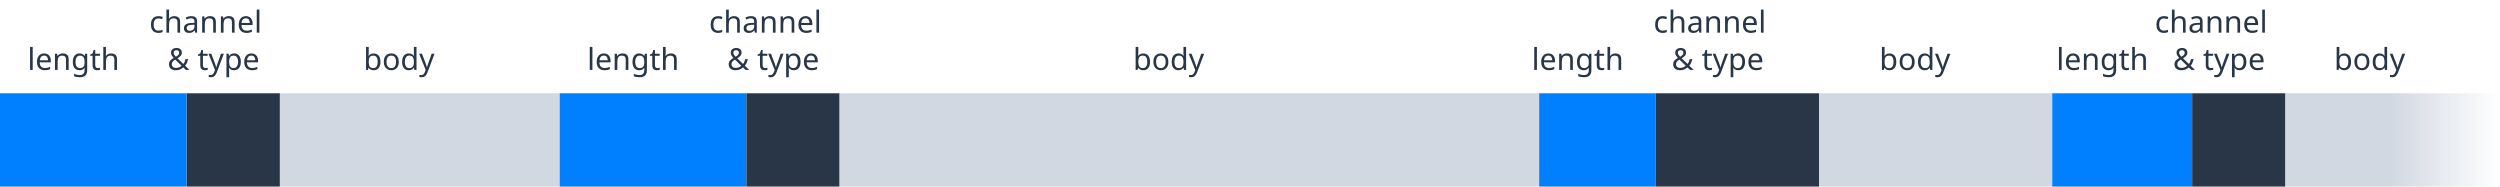
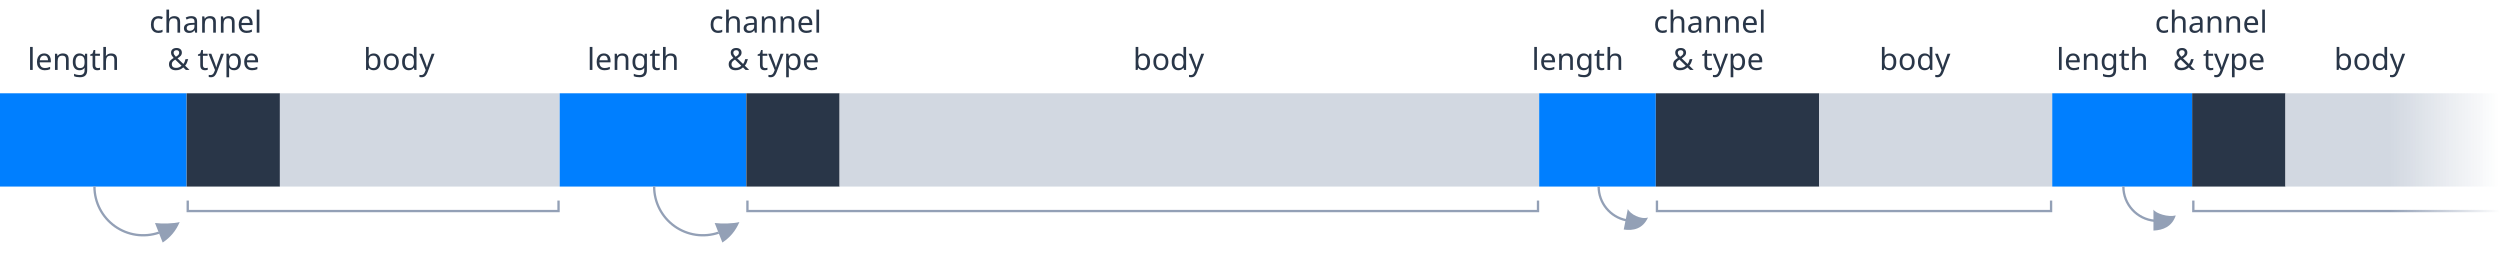
- <svg xmlns="http://www.w3.org/2000/svg" xmlns:xlink="http://www.w3.org/1999/xlink" width="1072" height="80" viewBox="0 0 1072 80" version="1.1" id="svg6" style="enable-background:new">
+ <svg xmlns="http://www.w3.org/2000/svg" xmlns:xlink="http://www.w3.org/1999/xlink" width="1072" height="110" viewBox="0 0 1072 110" version="1.1" id="svg6" style="enable-background:new">
  <defs id="defs2">
+     <linearGradient id="linearGradient7350">
+       <stop style="stop-color:#93a0b6;stop-opacity:1;" offset="0" id="stop7346" />
+       <stop style="stop-color:#93a0b6;stop-opacity:0;" offset="1" id="stop7348" />
+     </linearGradient>
    <linearGradient id="linearGradient20654">
      <stop style="stop-color:#d2d8e1;stop-opacity:1;" offset="0" id="stop20650" />
      <stop style="stop-color:#d2d8e1;stop-opacity:0;" offset="1" id="stop20652" />
    </linearGradient>
-     <linearGradient id="linearGradient8254">
-       <stop style="stop-color:#c4cbd8;stop-opacity:1;" offset="0" id="stop8250" />
-       <stop style="stop-color:#c4cbd8;stop-opacity:0;" offset="1" id="stop8252" />
-     </linearGradient>
-     <linearGradient id="linearGradient8244">
-       <stop style="stop-color:#ffffff;stop-opacity:1;" offset="0" id="stop8240" />
-       <stop style="stop-color:#ffffff;stop-opacity:0;" offset="1" id="stop8242" />
-     </linearGradient>
-     <marker orient="auto" refY="0" refX="0" id="TriangleOutL" style="overflow:visible">
-       <path id="path4036" d="m 5.77,0 -8.65,5 v -10 z" style="fill:#93a0b6;fill-opacity:1;fill-rule:evenodd;stroke:#93a0b6;stroke-width:1pt;stroke-opacity:1" transform="scale(0.8)" />
-     </marker>
-     <marker orient="auto" refY="0" refX="0" id="TriangleOutM" style="overflow:visible">
-       <path id="path4039" d="m 5.77,0 -8.65,5 v -10 z" style="fill:#93a0b6;fill-opacity:1;fill-rule:evenodd;stroke:#93a0b6;stroke-width:1pt;stroke-opacity:1" transform="scale(0.4)" />
-     </marker>
-     <linearGradient xlink:href="#linearGradient8244" id="linearGradient8246" x1="445" y1="-1460" x2="370" y2="-1460" gradientUnits="userSpaceOnUse" gradientTransform="matrix(0.5,0,0,0.8666667,182.5,-193)" />
-     <linearGradient xlink:href="#linearGradient8254" id="linearGradient8256" x1="365" y1="-1460" x2="380" y2="-1460" gradientUnits="userSpaceOnUse" />
-     <linearGradient xlink:href="#linearGradient20654" id="linearGradient20656" x1="1025" y1="-20" x2="1072" y2="-20" gradientUnits="userSpaceOnUse" gradientTransform="matrix(1,0,0,1.025641,0,501.0256)" />
+     <linearGradient xlink:href="#linearGradient20654" id="linearGradient20656" x1="1025" y1="-20" x2="1072" y2="-20" gradientUnits="userSpaceOnUse" gradientTransform="matrix(1,0,0,1.025641,0,471.0256)" />
+     <linearGradient xlink:href="#linearGradient7350" id="linearGradient7352" x1="1025" y1="388.5" x2="1072" y2="388.5" gradientUnits="userSpaceOnUse" gradientTransform="translate(0,90)" />
  </defs>
-   <g id="layer1" transform="translate(0,-420)" style="display:inline">
-     <text xml:space="preserve" style="color:#000000;font-style:normal;font-variant:normal;font-weight:normal;font-stretch:normal;font-size:9px;line-height:1;font-family:'Source Sans Pro';-inkscape-font-specification:'Source Sans Pro';text-indent:0;text-align:center;text-decoration:none;text-decoration-line:none;letter-spacing:0px;word-spacing:0px;text-transform:none;writing-mode:lr-tb;direction:ltr;baseline-shift:baseline;text-anchor:middle;display:inline;overflow:visible;visibility:visible;fill:#000000;fill-opacity:1;fill-rule:nonzero;stroke:none;stroke-width:1px;stroke-linecap:butt;stroke-linejoin:miter;stroke-opacity:1;marker:none;enable-background:accumulate" x="140" y="1511" id="text907">
-       <tspan id="tspan905" x="140" y="1517.75" />
+   <g id="layer1" transform="translate(0,-390)" style="display:inline">
+     <text xml:space="preserve" style="color:#000000;font-style:normal;font-variant:normal;font-weight:normal;font-stretch:normal;font-size:9px;line-height:1;font-family:'Source Sans Pro';-inkscape-font-specification:'Source Sans Pro';text-indent:0;text-align:center;text-decoration:none;text-decoration-line:none;letter-spacing:0px;word-spacing:0px;text-transform:none;writing-mode:lr-tb;direction:ltr;baseline-shift:baseline;text-anchor:middle;display:inline;overflow:visible;visibility:visible;fill:#000000;fill-opacity:1;fill-rule:nonzero;stroke:none;stroke-width:1px;stroke-linecap:butt;stroke-linejoin:miter;stroke-opacity:1;marker:none;enable-background:accumulate" x="140" y="1471" id="text907">
+       <tspan id="tspan905" x="140" y="1477.75" />
    </text>
-     <text xml:space="preserve" style="color:#000000;font-style:normal;font-variant:normal;font-weight:normal;font-stretch:normal;font-size:9px;line-height:1;font-family:'Source Sans Pro';-inkscape-font-specification:'Source Sans Pro';text-indent:0;text-align:center;text-decoration:none;text-decoration-line:none;letter-spacing:0px;word-spacing:0px;text-transform:none;writing-mode:lr-tb;direction:ltr;baseline-shift:baseline;text-anchor:middle;display:inline;overflow:visible;visibility:visible;fill:#000000;fill-opacity:1;fill-rule:nonzero;stroke:none;stroke-width:1px;stroke-linecap:butt;stroke-linejoin:miter;stroke-opacity:1;marker:none;enable-background:accumulate" x="280.475" y="542.637" id="text2284">
-       <tspan id="tspan2282" x="280.475" y="549.387" />
+     <text xml:space="preserve" style="color:#000000;font-style:normal;font-variant:normal;font-weight:normal;font-stretch:normal;font-size:9px;line-height:1;font-family:'Source Sans Pro';-inkscape-font-specification:'Source Sans Pro';text-indent:0;text-align:center;text-decoration:none;text-decoration-line:none;letter-spacing:0px;word-spacing:0px;text-transform:none;writing-mode:lr-tb;direction:ltr;baseline-shift:baseline;text-anchor:middle;display:inline;overflow:visible;visibility:visible;fill:#000000;fill-opacity:1;fill-rule:nonzero;stroke:none;stroke-width:1px;stroke-linecap:butt;stroke-linejoin:miter;stroke-opacity:1;marker:none;enable-background:accumulate" x="280.475" y="502.637" id="text2284">
+       <tspan id="tspan2282" x="280.475" y="509.387" />
    </text>
-     <text xml:space="preserve" style="color:#000000;font-style:normal;font-variant:normal;font-weight:normal;font-stretch:normal;font-size:9px;line-height:1;font-family:'Source Sans Pro';-inkscape-font-specification:'Source Sans Pro';text-indent:0;text-align:center;text-decoration:none;text-decoration-line:none;letter-spacing:0px;word-spacing:0px;text-transform:none;writing-mode:lr-tb;direction:ltr;baseline-shift:baseline;text-anchor:middle;display:inline;overflow:visible;visibility:visible;fill:#000000;fill-opacity:1;fill-rule:nonzero;stroke:none;stroke-width:1px;stroke-linecap:butt;stroke-linejoin:miter;stroke-opacity:1;marker:none;enable-background:accumulate" x="500" y="2261" id="text3035">
-       <tspan id="tspan3033" x="500" y="2267.75" />
+     <text xml:space="preserve" style="color:#000000;font-style:normal;font-variant:normal;font-weight:normal;font-stretch:normal;font-size:9px;line-height:1;font-family:'Source Sans Pro';-inkscape-font-specification:'Source Sans Pro';text-indent:0;text-align:center;text-decoration:none;text-decoration-line:none;letter-spacing:0px;word-spacing:0px;text-transform:none;writing-mode:lr-tb;direction:ltr;baseline-shift:baseline;text-anchor:middle;display:inline;overflow:visible;visibility:visible;fill:#000000;fill-opacity:1;fill-rule:nonzero;stroke:none;stroke-width:1px;stroke-linecap:butt;stroke-linejoin:miter;stroke-opacity:1;marker:none;enable-background:accumulate" x="500" y="2221" id="text3035">
+       <tspan id="tspan3033" x="500" y="2227.75" />
    </text>
-     <text xml:space="preserve" style="color:#000000;font-style:normal;font-variant:normal;font-weight:normal;font-stretch:normal;font-size:9px;line-height:1;font-family:'Source Sans Pro';-inkscape-font-specification:'Source Sans Pro';text-indent:0;text-align:center;text-decoration:none;text-decoration-line:none;letter-spacing:0px;word-spacing:0px;text-transform:none;writing-mode:lr-tb;direction:ltr;baseline-shift:baseline;text-anchor:middle;display:inline;overflow:visible;visibility:visible;fill:#000000;fill-opacity:1;fill-rule:nonzero;stroke:none;stroke-width:1px;stroke-linecap:butt;stroke-linejoin:miter;stroke-opacity:1;marker:none;enable-background:accumulate" x="220" y="1431" id="text4349">
-       <tspan id="tspan4347" x="220" y="1437.75" />
+     <text xml:space="preserve" style="color:#000000;font-style:normal;font-variant:normal;font-weight:normal;font-stretch:normal;font-size:9px;line-height:1;font-family:'Source Sans Pro';-inkscape-font-specification:'Source Sans Pro';text-indent:0;text-align:center;text-decoration:none;text-decoration-line:none;letter-spacing:0px;word-spacing:0px;text-transform:none;writing-mode:lr-tb;direction:ltr;baseline-shift:baseline;text-anchor:middle;display:inline;overflow:visible;visibility:visible;fill:#000000;fill-opacity:1;fill-rule:nonzero;stroke:none;stroke-width:1px;stroke-linecap:butt;stroke-linejoin:miter;stroke-opacity:1;marker:none;enable-background:accumulate" x="220" y="1391" id="text4349">
+       <tspan id="tspan4347" x="220" y="1397.75" />
    </text>
-     <text xml:space="preserve" style="color:#000000;font-style:normal;font-variant:normal;font-weight:normal;font-stretch:normal;font-size:9px;line-height:1;font-family:'Source Sans Pro';-inkscape-font-specification:'Source Sans Pro';text-indent:0;text-align:center;text-decoration:none;text-decoration-line:none;letter-spacing:0px;word-spacing:0px;text-transform:none;writing-mode:lr-tb;direction:ltr;baseline-shift:baseline;text-anchor:middle;display:inline;overflow:visible;visibility:visible;fill:#000000;fill-opacity:1;fill-rule:nonzero;stroke:none;stroke-width:1px;stroke-linecap:butt;stroke-linejoin:miter;stroke-opacity:1;marker:none;enable-background:accumulate" x="340" y="521" id="text5553">
-       <tspan id="tspan5551" x="340" y="527.75" />
+     <text xml:space="preserve" style="color:#000000;font-style:normal;font-variant:normal;font-weight:normal;font-stretch:normal;font-size:9px;line-height:1;font-family:'Source Sans Pro';-inkscape-font-specification:'Source Sans Pro';text-indent:0;text-align:center;text-decoration:none;text-decoration-line:none;letter-spacing:0px;word-spacing:0px;text-transform:none;writing-mode:lr-tb;direction:ltr;baseline-shift:baseline;text-anchor:middle;display:inline;overflow:visible;visibility:visible;fill:#000000;fill-opacity:1;fill-rule:nonzero;stroke:none;stroke-width:1px;stroke-linecap:butt;stroke-linejoin:miter;stroke-opacity:1;marker:none;enable-background:accumulate" x="340" y="481" id="text5553">
+       <tspan id="tspan5551" x="340" y="487.75" />
    </text>
-     <rect style="color:#000000;display:inline;overflow:visible;opacity:1;vector-effect:none;fill:#2aca4b;fill-opacity:1;stroke:none;stroke-width:1;stroke-linecap:butt;stroke-linejoin:miter;stroke-miterlimit:4;stroke-dasharray:none;stroke-dashoffset:0;stroke-opacity:1;marker:none;marker-start:none;marker-mid:none;marker-end:none;paint-order:fill markers stroke" id="rect31" width="40" height="40" x="0" y="360" />
-     <rect y="360" x="50" height="40" width="40" id="rect67" style="color:#000000;display:inline;overflow:visible;opacity:1;vector-effect:none;fill:#007fff;fill-opacity:1;stroke:none;stroke-width:1;stroke-linecap:butt;stroke-linejoin:miter;stroke-miterlimit:4;stroke-dasharray:none;stroke-dashoffset:0;stroke-opacity:1;marker:none;marker-start:none;marker-mid:none;marker-end:none;paint-order:fill markers stroke" />
-     <rect style="color:#000000;display:inline;overflow:visible;opacity:1;vector-effect:none;fill:#293648;fill-opacity:1;stroke:none;stroke-width:1;stroke-linecap:butt;stroke-linejoin:miter;stroke-miterlimit:4;stroke-dasharray:none;stroke-dashoffset:0;stroke-opacity:1;marker:none;marker-start:none;marker-mid:none;marker-end:none;paint-order:fill markers stroke" id="rect877" width="40" height="40" x="100" y="360" />
-     <rect y="360" x="150" height="40" width="40" id="rect879" style="color:#000000;display:inline;overflow:visible;opacity:1;vector-effect:none;fill:#eeeeee;fill-opacity:1;stroke:none;stroke-width:1;stroke-linecap:butt;stroke-linejoin:miter;stroke-miterlimit:4;stroke-dasharray:none;stroke-dashoffset:0;stroke-opacity:1;marker:none;marker-start:none;marker-mid:none;marker-end:none;paint-order:fill markers stroke" />
-     <rect style="color:#000000;display:inline;overflow:visible;opacity:1;vector-effect:none;fill:#93a0b6;fill-opacity:1;stroke:none;stroke-width:1;stroke-linecap:butt;stroke-linejoin:miter;stroke-miterlimit:4;stroke-dasharray:none;stroke-dashoffset:0;stroke-opacity:1;marker:none;marker-start:none;marker-mid:none;marker-end:none;paint-order:fill markers stroke" id="rect881" width="40" height="40" x="250" y="360" />
-     <rect style="color:#000000;display:inline;overflow:visible;opacity:1;vector-effect:none;fill:#d2d8e1;fill-opacity:1;stroke:none;stroke-width:1;stroke-linecap:butt;stroke-linejoin:miter;stroke-miterlimit:4;stroke-dasharray:none;stroke-dashoffset:0;stroke-opacity:1;marker:none;marker-start:none;marker-mid:none;marker-end:none;paint-order:fill markers stroke" id="rect1986" width="40" height="40" x="200" y="360" />
-     <rect style="color:#000000;display:inline;overflow:visible;opacity:1;vector-effect:none;fill:#007fff;fill-opacity:1;stroke:none;stroke-width:1;stroke-linecap:butt;stroke-linejoin:miter;stroke-miterlimit:4;stroke-dasharray:none;stroke-dashoffset:0;stroke-opacity:1;marker:none;marker-start:none;marker-mid:none;marker-end:none;paint-order:fill markers stroke" id="rect19035" width="80" height="40" x="0" y="460" />
-     <rect y="460" x="80.04" height="40" width="40" id="rect19037" style="color:#000000;display:inline;overflow:visible;opacity:1;vector-effect:none;fill:#293648;fill-opacity:1;stroke:none;stroke-width:1;stroke-linecap:butt;stroke-linejoin:miter;stroke-miterlimit:4;stroke-dasharray:none;stroke-dashoffset:0;stroke-opacity:1;marker:none;marker-start:none;marker-mid:none;marker-end:none;paint-order:fill markers stroke" />
-     <rect y="460" x="120" height="40" width="120" id="rect19039" style="color:#000000;display:inline;overflow:visible;opacity:1;vector-effect:none;fill:#d2d8e1;fill-opacity:1;stroke:none;stroke-width:1;stroke-linecap:butt;stroke-linejoin:miter;stroke-miterlimit:4;stroke-dasharray:none;stroke-dashoffset:0;stroke-opacity:1;marker:none;marker-start:none;marker-mid:none;marker-end:none;paint-order:fill markers stroke" />
-     <rect y="460" x="240" height="40" width="80" id="rect19055" style="color:#000000;display:inline;overflow:visible;opacity:1;vector-effect:none;fill:#007fff;fill-opacity:1;stroke:none;stroke-width:1;stroke-linecap:butt;stroke-linejoin:miter;stroke-miterlimit:4;stroke-dasharray:none;stroke-dashoffset:0;stroke-opacity:1;marker:none;marker-start:none;marker-mid:none;marker-end:none;paint-order:fill markers stroke" />
-     <rect style="color:#000000;display:inline;overflow:visible;opacity:1;vector-effect:none;fill:#293648;fill-opacity:1;stroke:none;stroke-width:1;stroke-linecap:butt;stroke-linejoin:miter;stroke-miterlimit:4;stroke-dasharray:none;stroke-dashoffset:0;stroke-opacity:1;marker:none;marker-start:none;marker-mid:none;marker-end:none;paint-order:fill markers stroke" id="rect19057" width="40" height="40" x="320.04" y="460" />
-     <rect style="color:#000000;display:inline;overflow:visible;opacity:1;vector-effect:none;fill:#d2d8e1;fill-opacity:1;stroke:none;stroke-width:1;stroke-linecap:butt;stroke-linejoin:miter;stroke-miterlimit:4;stroke-dasharray:none;stroke-dashoffset:0;stroke-opacity:1;marker:none;marker-start:none;marker-mid:none;marker-end:none;paint-order:fill markers stroke" id="rect19059" width="300" height="40" x="360" y="460" />
-     <rect y="460" x="660" height="40" width="50" id="rect19061" style="color:#000000;display:inline;overflow:visible;opacity:1;vector-effect:none;fill:#007fff;fill-opacity:1;stroke:none;stroke-width:1;stroke-linecap:butt;stroke-linejoin:miter;stroke-miterlimit:4;stroke-dasharray:none;stroke-dashoffset:0;stroke-opacity:1;marker:none;marker-start:none;marker-mid:none;marker-end:none;paint-order:fill markers stroke" />
-     <rect style="color:#000000;display:inline;overflow:visible;opacity:1;vector-effect:none;fill:#293648;fill-opacity:1;stroke:none;stroke-width:1;stroke-linecap:butt;stroke-linejoin:miter;stroke-miterlimit:4;stroke-dasharray:none;stroke-dashoffset:0;stroke-opacity:1;marker:none;marker-start:none;marker-mid:none;marker-end:none;paint-order:fill markers stroke" id="rect19063" width="70.04" height="40" x="710.02" y="460" />
-     <rect style="color:#000000;display:inline;overflow:visible;opacity:1;vector-effect:none;fill:#d2d8e1;fill-opacity:1;stroke:none;stroke-width:1;stroke-linecap:butt;stroke-linejoin:miter;stroke-miterlimit:4;stroke-dasharray:none;stroke-dashoffset:0;stroke-opacity:1;marker:none;marker-start:none;marker-mid:none;marker-end:none;paint-order:fill markers stroke" id="rect19065" width="100" height="40" x="780" y="460" />
-     <rect style="color:#000000;display:inline;overflow:visible;opacity:1;vector-effect:none;fill:#007fff;fill-opacity:1;stroke:none;stroke-width:1;stroke-linecap:butt;stroke-linejoin:miter;stroke-miterlimit:4;stroke-dasharray:none;stroke-dashoffset:0;stroke-opacity:1;marker:none;marker-start:none;marker-mid:none;marker-end:none;paint-order:fill markers stroke" id="rect19077" width="60" height="40" x="880" y="460" />
-     <rect y="460" x="940" height="40" width="40" id="rect19079" style="color:#000000;display:inline;overflow:visible;opacity:1;vector-effect:none;fill:#293648;fill-opacity:1;stroke:none;stroke-width:1;stroke-linecap:butt;stroke-linejoin:miter;stroke-miterlimit:4;stroke-dasharray:none;stroke-dashoffset:0;stroke-opacity:1;marker:none;marker-start:none;marker-mid:none;marker-end:none;paint-order:fill markers stroke" />
-     <rect y="460" x="980" height="40" width="92" id="rect19081" style="color:#000000;display:inline;overflow:visible;opacity:1;vector-effect:none;fill:url(#linearGradient20656);fill-opacity:1;stroke:none;stroke-width:1;stroke-linecap:butt;stroke-linejoin:miter;stroke-miterlimit:4;stroke-dasharray:none;stroke-dashoffset:0;stroke-opacity:1;marker:none;marker-start:none;marker-mid:none;marker-end:none;paint-order:fill markers stroke" />
-     <text id="text2059" y="450" x="39.947" style="color:#000000;font-style:normal;font-variant:normal;font-weight:normal;font-stretch:normal;font-size:13px;line-height:16px;font-family:'Source Sans Pro';-inkscape-font-specification:'Source Sans Pro';text-indent:0;text-align:center;text-decoration:none;text-decoration-line:none;letter-spacing:0px;word-spacing:0px;text-transform:none;writing-mode:lr-tb;direction:ltr;baseline-shift:baseline;text-anchor:middle;display:inline;overflow:visible;visibility:visible;fill:#293648;fill-opacity:1;fill-rule:nonzero;stroke:none;stroke-width:1px;stroke-linecap:butt;stroke-linejoin:miter;stroke-opacity:1;marker:none;enable-background:accumulate" xml:space="preserve">
-       <tspan id="tspan2057" y="450" x="39.947">length</tspan>
+     <rect style="color:#000000;display:inline;overflow:visible;opacity:1;vector-effect:none;fill:#2aca4b;fill-opacity:1;stroke:none;stroke-width:1;stroke-linecap:butt;stroke-linejoin:miter;stroke-miterlimit:4;stroke-dasharray:none;stroke-dashoffset:0;stroke-opacity:1;marker:none;marker-start:none;marker-mid:none;marker-end:none;paint-order:fill markers stroke" id="rect31" width="40" height="40" x="0" y="330" />
+     <rect y="330" x="50" height="40" width="40" id="rect67" style="color:#000000;display:inline;overflow:visible;opacity:1;vector-effect:none;fill:#007fff;fill-opacity:1;stroke:none;stroke-width:1;stroke-linecap:butt;stroke-linejoin:miter;stroke-miterlimit:4;stroke-dasharray:none;stroke-dashoffset:0;stroke-opacity:1;marker:none;marker-start:none;marker-mid:none;marker-end:none;paint-order:fill markers stroke" />
+     <rect style="color:#000000;display:inline;overflow:visible;opacity:1;vector-effect:none;fill:#293648;fill-opacity:1;stroke:none;stroke-width:1;stroke-linecap:butt;stroke-linejoin:miter;stroke-miterlimit:4;stroke-dasharray:none;stroke-dashoffset:0;stroke-opacity:1;marker:none;marker-start:none;marker-mid:none;marker-end:none;paint-order:fill markers stroke" id="rect877" width="40" height="40" x="100" y="330" />
+     <rect y="330" x="150" height="40" width="40" id="rect879" style="color:#000000;display:inline;overflow:visible;opacity:1;vector-effect:none;fill:#eeeeee;fill-opacity:1;stroke:none;stroke-width:1;stroke-linecap:butt;stroke-linejoin:miter;stroke-miterlimit:4;stroke-dasharray:none;stroke-dashoffset:0;stroke-opacity:1;marker:none;marker-start:none;marker-mid:none;marker-end:none;paint-order:fill markers stroke" />
+     <rect style="color:#000000;display:inline;overflow:visible;opacity:1;vector-effect:none;fill:#93a0b6;fill-opacity:1;stroke:none;stroke-width:1;stroke-linecap:butt;stroke-linejoin:miter;stroke-miterlimit:4;stroke-dasharray:none;stroke-dashoffset:0;stroke-opacity:1;marker:none;marker-start:none;marker-mid:none;marker-end:none;paint-order:fill markers stroke" id="rect881" width="40" height="40" x="250" y="330" />
+     <rect style="color:#000000;display:inline;overflow:visible;opacity:1;vector-effect:none;fill:#d2d8e1;fill-opacity:1;stroke:none;stroke-width:1;stroke-linecap:butt;stroke-linejoin:miter;stroke-miterlimit:4;stroke-dasharray:none;stroke-dashoffset:0;stroke-opacity:1;marker:none;marker-start:none;marker-mid:none;marker-end:none;paint-order:fill markers stroke" id="rect1986" width="40" height="40" x="200" y="330" />
+     <rect style="color:#000000;display:inline;overflow:visible;opacity:1;vector-effect:none;fill:#007fff;fill-opacity:1;stroke:none;stroke-width:1;stroke-linecap:butt;stroke-linejoin:miter;stroke-miterlimit:4;stroke-dasharray:none;stroke-dashoffset:0;stroke-opacity:1;marker:none;marker-start:none;marker-mid:none;marker-end:none;paint-order:fill markers stroke" id="rect19035" width="80" height="40" x="0" y="430" />
+     <rect y="430" x="80.04" height="40" width="40" id="rect19037" style="color:#000000;display:inline;overflow:visible;opacity:1;vector-effect:none;fill:#293648;fill-opacity:1;stroke:none;stroke-width:1;stroke-linecap:butt;stroke-linejoin:miter;stroke-miterlimit:4;stroke-dasharray:none;stroke-dashoffset:0;stroke-opacity:1;marker:none;marker-start:none;marker-mid:none;marker-end:none;paint-order:fill markers stroke" />
+     <rect y="430" x="120" height="40" width="120" id="rect19039" style="color:#000000;display:inline;overflow:visible;opacity:1;vector-effect:none;fill:#d2d8e1;fill-opacity:1;stroke:none;stroke-width:1;stroke-linecap:butt;stroke-linejoin:miter;stroke-miterlimit:4;stroke-dasharray:none;stroke-dashoffset:0;stroke-opacity:1;marker:none;marker-start:none;marker-mid:none;marker-end:none;paint-order:fill markers stroke" />
+     <rect y="430" x="240" height="40" width="80" id="rect19055" style="color:#000000;display:inline;overflow:visible;opacity:1;vector-effect:none;fill:#007fff;fill-opacity:1;stroke:none;stroke-width:1;stroke-linecap:butt;stroke-linejoin:miter;stroke-miterlimit:4;stroke-dasharray:none;stroke-dashoffset:0;stroke-opacity:1;marker:none;marker-start:none;marker-mid:none;marker-end:none;paint-order:fill markers stroke" />
+     <rect style="color:#000000;display:inline;overflow:visible;opacity:1;vector-effect:none;fill:#293648;fill-opacity:1;stroke:none;stroke-width:1;stroke-linecap:butt;stroke-linejoin:miter;stroke-miterlimit:4;stroke-dasharray:none;stroke-dashoffset:0;stroke-opacity:1;marker:none;marker-start:none;marker-mid:none;marker-end:none;paint-order:fill markers stroke" id="rect19057" width="40" height="40" x="320.04" y="430" />
+     <rect style="color:#000000;display:inline;overflow:visible;opacity:1;vector-effect:none;fill:#d2d8e1;fill-opacity:1;stroke:none;stroke-width:1;stroke-linecap:butt;stroke-linejoin:miter;stroke-miterlimit:4;stroke-dasharray:none;stroke-dashoffset:0;stroke-opacity:1;marker:none;marker-start:none;marker-mid:none;marker-end:none;paint-order:fill markers stroke" id="rect19059" width="300" height="40" x="360" y="430" />
+     <rect y="430" x="660" height="40" width="50" id="rect19061" style="color:#000000;display:inline;overflow:visible;opacity:1;vector-effect:none;fill:#007fff;fill-opacity:1;stroke:none;stroke-width:1;stroke-linecap:butt;stroke-linejoin:miter;stroke-miterlimit:4;stroke-dasharray:none;stroke-dashoffset:0;stroke-opacity:1;marker:none;marker-start:none;marker-mid:none;marker-end:none;paint-order:fill markers stroke" />
+     <rect style="color:#000000;display:inline;overflow:visible;opacity:1;vector-effect:none;fill:#293648;fill-opacity:1;stroke:none;stroke-width:1;stroke-linecap:butt;stroke-linejoin:miter;stroke-miterlimit:4;stroke-dasharray:none;stroke-dashoffset:0;stroke-opacity:1;marker:none;marker-start:none;marker-mid:none;marker-end:none;paint-order:fill markers stroke" id="rect19063" width="70.04" height="40" x="710.02" y="430" />
+     <rect style="color:#000000;display:inline;overflow:visible;opacity:1;vector-effect:none;fill:#d2d8e1;fill-opacity:1;stroke:none;stroke-width:1;stroke-linecap:butt;stroke-linejoin:miter;stroke-miterlimit:4;stroke-dasharray:none;stroke-dashoffset:0;stroke-opacity:1;marker:none;marker-start:none;marker-mid:none;marker-end:none;paint-order:fill markers stroke" id="rect19065" width="100" height="40" x="780" y="430" />
+     <rect style="color:#000000;display:inline;overflow:visible;opacity:1;vector-effect:none;fill:#007fff;fill-opacity:1;stroke:none;stroke-width:1;stroke-linecap:butt;stroke-linejoin:miter;stroke-miterlimit:4;stroke-dasharray:none;stroke-dashoffset:0;stroke-opacity:1;marker:none;marker-start:none;marker-mid:none;marker-end:none;paint-order:fill markers stroke" id="rect19077" width="60" height="40" x="880" y="430" />
+     <rect y="430" x="940" height="40" width="40" id="rect19079" style="color:#000000;display:inline;overflow:visible;opacity:1;vector-effect:none;fill:#293648;fill-opacity:1;stroke:none;stroke-width:1;stroke-linecap:butt;stroke-linejoin:miter;stroke-miterlimit:4;stroke-dasharray:none;stroke-dashoffset:0;stroke-opacity:1;marker:none;marker-start:none;marker-mid:none;marker-end:none;paint-order:fill markers stroke" />
+     <rect y="430" x="980" height="40" width="92" id="rect19081" style="color:#000000;display:inline;overflow:visible;opacity:1;vector-effect:none;fill:url(#linearGradient20656);fill-opacity:1;stroke:none;stroke-width:1;stroke-linecap:butt;stroke-linejoin:miter;stroke-miterlimit:4;stroke-dasharray:none;stroke-dashoffset:0;stroke-opacity:1;marker:none;marker-start:none;marker-mid:none;marker-end:none;paint-order:fill markers stroke" />
+     <text id="text2059" y="420" x="39.947" style="color:#000000;font-style:normal;font-variant:normal;font-weight:normal;font-stretch:normal;font-size:13px;line-height:16px;font-family:'Source Sans Pro';-inkscape-font-specification:'Source Sans Pro';text-indent:0;text-align:center;text-decoration:none;text-decoration-line:none;letter-spacing:0px;word-spacing:0px;text-transform:none;writing-mode:lr-tb;direction:ltr;baseline-shift:baseline;text-anchor:middle;display:inline;overflow:visible;visibility:visible;fill:#293648;fill-opacity:1;fill-rule:nonzero;stroke:none;stroke-width:1px;stroke-linecap:butt;stroke-linejoin:miter;stroke-opacity:1;marker:none;enable-background:accumulate" xml:space="preserve">
+       <tspan id="tspan2057" y="420" x="39.947">length</tspan>
    </text>
-     <text xml:space="preserve" style="color:#000000;font-style:normal;font-variant:normal;font-weight:normal;font-stretch:normal;font-size:13px;line-height:16px;font-family:'Source Sans Pro';-inkscape-font-specification:'Source Sans Pro';text-indent:0;text-align:center;text-decoration:none;text-decoration-line:none;letter-spacing:0px;word-spacing:0px;text-transform:none;writing-mode:lr-tb;direction:ltr;baseline-shift:baseline;text-anchor:middle;display:inline;overflow:visible;visibility:visible;fill:#293648;fill-opacity:1;fill-rule:nonzero;stroke:none;stroke-width:1px;stroke-linecap:butt;stroke-linejoin:miter;stroke-opacity:1;marker:none;enable-background:accumulate" x="100" y="434" id="text19093">
-       <tspan x="100" y="434" id="tspan19091">channel</tspan>
-       <tspan x="100" y="450" id="tspan19095">&amp; type</tspan>
+     <text xml:space="preserve" style="color:#000000;font-style:normal;font-variant:normal;font-weight:normal;font-stretch:normal;font-size:13px;line-height:16px;font-family:'Source Sans Pro';-inkscape-font-specification:'Source Sans Pro';text-indent:0;text-align:center;text-decoration:none;text-decoration-line:none;letter-spacing:0px;word-spacing:0px;text-transform:none;writing-mode:lr-tb;direction:ltr;baseline-shift:baseline;text-anchor:middle;display:inline;overflow:visible;visibility:visible;fill:#293648;fill-opacity:1;fill-rule:nonzero;stroke:none;stroke-width:1px;stroke-linecap:butt;stroke-linejoin:miter;stroke-opacity:1;marker:none;enable-background:accumulate" x="100" y="404" id="text19093">
+       <tspan x="100" y="404" id="tspan19091">channel</tspan>
+       <tspan x="100" y="420" id="tspan19095">&amp; type</tspan>
    </text>
-     <text xml:space="preserve" style="color:#000000;font-style:normal;font-variant:normal;font-weight:normal;font-stretch:normal;font-size:13px;line-height:16px;font-family:'Source Sans Pro';-inkscape-font-specification:'Source Sans Pro';text-indent:0;text-align:center;text-decoration:none;text-decoration-line:none;letter-spacing:0px;word-spacing:0px;text-transform:none;writing-mode:lr-tb;direction:ltr;baseline-shift:baseline;text-anchor:middle;display:inline;overflow:visible;visibility:visible;fill:#293648;fill-opacity:1;fill-rule:nonzero;stroke:none;stroke-width:1px;stroke-linecap:butt;stroke-linejoin:miter;stroke-opacity:1;marker:none;enable-background:accumulate" x="179.544" y="450" id="text19099">
-       <tspan x="179.544" y="450" id="tspan19097">body</tspan>
+     <text xml:space="preserve" style="color:#000000;font-style:normal;font-variant:normal;font-weight:normal;font-stretch:normal;font-size:13px;line-height:16px;font-family:'Source Sans Pro';-inkscape-font-specification:'Source Sans Pro';text-indent:0;text-align:center;text-decoration:none;text-decoration-line:none;letter-spacing:0px;word-spacing:0px;text-transform:none;writing-mode:lr-tb;direction:ltr;baseline-shift:baseline;text-anchor:middle;display:inline;overflow:visible;visibility:visible;fill:#293648;fill-opacity:1;fill-rule:nonzero;stroke:none;stroke-width:1px;stroke-linecap:butt;stroke-linejoin:miter;stroke-opacity:1;marker:none;enable-background:accumulate" x="179.544" y="420" id="text19099">
+       <tspan x="179.544" y="420" id="tspan19097">body</tspan>
    </text>
-     <text xml:space="preserve" style="color:#000000;font-style:normal;font-variant:normal;font-weight:normal;font-stretch:normal;font-size:13px;line-height:16px;font-family:'Source Sans Pro';-inkscape-font-specification:'Source Sans Pro';text-indent:0;text-align:center;text-decoration:none;text-decoration-line:none;letter-spacing:0px;word-spacing:0px;text-transform:none;writing-mode:lr-tb;direction:ltr;baseline-shift:baseline;text-anchor:middle;display:inline;overflow:visible;visibility:visible;fill:#293648;fill-opacity:1;fill-rule:nonzero;stroke:none;stroke-width:1px;stroke-linecap:butt;stroke-linejoin:miter;stroke-opacity:1;marker:none;enable-background:accumulate" x="279.947" y="450" id="text20610">
-       <tspan x="279.947" y="450" id="tspan20608">length</tspan>
+     <text xml:space="preserve" style="color:#000000;font-style:normal;font-variant:normal;font-weight:normal;font-stretch:normal;font-size:13px;line-height:16px;font-family:'Source Sans Pro';-inkscape-font-specification:'Source Sans Pro';text-indent:0;text-align:center;text-decoration:none;text-decoration-line:none;letter-spacing:0px;word-spacing:0px;text-transform:none;writing-mode:lr-tb;direction:ltr;baseline-shift:baseline;text-anchor:middle;display:inline;overflow:visible;visibility:visible;fill:#293648;fill-opacity:1;fill-rule:nonzero;stroke:none;stroke-width:1px;stroke-linecap:butt;stroke-linejoin:miter;stroke-opacity:1;marker:none;enable-background:accumulate" x="279.947" y="420" id="text20610">
+       <tspan x="279.947" y="420" id="tspan20608">length</tspan>
    </text>
-     <text id="text20616" y="434" x="340" style="color:#000000;font-style:normal;font-variant:normal;font-weight:normal;font-stretch:normal;font-size:13px;line-height:16px;font-family:'Source Sans Pro';-inkscape-font-specification:'Source Sans Pro';text-indent:0;text-align:center;text-decoration:none;text-decoration-line:none;letter-spacing:0px;word-spacing:0px;text-transform:none;writing-mode:lr-tb;direction:ltr;baseline-shift:baseline;text-anchor:middle;display:inline;overflow:visible;visibility:visible;fill:#293648;fill-opacity:1;fill-rule:nonzero;stroke:none;stroke-width:1px;stroke-linecap:butt;stroke-linejoin:miter;stroke-opacity:1;marker:none;enable-background:accumulate" xml:space="preserve">
-       <tspan id="tspan20612" y="434" x="340">channel</tspan>
-       <tspan id="tspan20614" y="450" x="340">&amp; type</tspan>
+     <text id="text20616" y="404" x="340" style="color:#000000;font-style:normal;font-variant:normal;font-weight:normal;font-stretch:normal;font-size:13px;line-height:16px;font-family:'Source Sans Pro';-inkscape-font-specification:'Source Sans Pro';text-indent:0;text-align:center;text-decoration:none;text-decoration-line:none;letter-spacing:0px;word-spacing:0px;text-transform:none;writing-mode:lr-tb;direction:ltr;baseline-shift:baseline;text-anchor:middle;display:inline;overflow:visible;visibility:visible;fill:#293648;fill-opacity:1;fill-rule:nonzero;stroke:none;stroke-width:1px;stroke-linecap:butt;stroke-linejoin:miter;stroke-opacity:1;marker:none;enable-background:accumulate" xml:space="preserve">
+       <tspan id="tspan20612" y="404" x="340">channel</tspan>
+       <tspan id="tspan20614" y="420" x="340">&amp; type</tspan>
    </text>
-     <text id="text20620" y="450" x="509.544" style="color:#000000;font-style:normal;font-variant:normal;font-weight:normal;font-stretch:normal;font-size:13px;line-height:16px;font-family:'Source Sans Pro';-inkscape-font-specification:'Source Sans Pro';text-indent:0;text-align:center;text-decoration:none;text-decoration-line:none;letter-spacing:0px;word-spacing:0px;text-transform:none;writing-mode:lr-tb;direction:ltr;baseline-shift:baseline;text-anchor:middle;display:inline;overflow:visible;visibility:visible;fill:#293648;fill-opacity:1;fill-rule:nonzero;stroke:none;stroke-width:1px;stroke-linecap:butt;stroke-linejoin:miter;stroke-opacity:1;marker:none;enable-background:accumulate" xml:space="preserve">
-       <tspan id="tspan20618" y="450" x="509.544">body</tspan>
+     <text id="text20620" y="420" x="509.544" style="color:#000000;font-style:normal;font-variant:normal;font-weight:normal;font-stretch:normal;font-size:13px;line-height:16px;font-family:'Source Sans Pro';-inkscape-font-specification:'Source Sans Pro';text-indent:0;text-align:center;text-decoration:none;text-decoration-line:none;letter-spacing:0px;word-spacing:0px;text-transform:none;writing-mode:lr-tb;direction:ltr;baseline-shift:baseline;text-anchor:middle;display:inline;overflow:visible;visibility:visible;fill:#293648;fill-opacity:1;fill-rule:nonzero;stroke:none;stroke-width:1px;stroke-linecap:butt;stroke-linejoin:miter;stroke-opacity:1;marker:none;enable-background:accumulate" xml:space="preserve">
+       <tspan id="tspan20618" y="420" x="509.544">body</tspan>
    </text>
-     <text id="text20624" y="450" x="684.948" style="color:#000000;font-style:normal;font-variant:normal;font-weight:normal;font-stretch:normal;font-size:13px;line-height:16px;font-family:'Source Sans Pro';-inkscape-font-specification:'Source Sans Pro';text-indent:0;text-align:center;text-decoration:none;text-decoration-line:none;letter-spacing:0px;word-spacing:0px;text-transform:none;writing-mode:lr-tb;direction:ltr;baseline-shift:baseline;text-anchor:middle;display:inline;overflow:visible;visibility:visible;fill:#293648;fill-opacity:1;fill-rule:nonzero;stroke:none;stroke-width:1px;stroke-linecap:butt;stroke-linejoin:miter;stroke-opacity:1;marker:none;enable-background:accumulate" xml:space="preserve">
-       <tspan id="tspan20622" y="450" x="684.948">length</tspan>
+     <text id="text20624" y="420" x="684.948" style="color:#000000;font-style:normal;font-variant:normal;font-weight:normal;font-stretch:normal;font-size:13px;line-height:16px;font-family:'Source Sans Pro';-inkscape-font-specification:'Source Sans Pro';text-indent:0;text-align:center;text-decoration:none;text-decoration-line:none;letter-spacing:0px;word-spacing:0px;text-transform:none;writing-mode:lr-tb;direction:ltr;baseline-shift:baseline;text-anchor:middle;display:inline;overflow:visible;visibility:visible;fill:#293648;fill-opacity:1;fill-rule:nonzero;stroke:none;stroke-width:1px;stroke-linecap:butt;stroke-linejoin:miter;stroke-opacity:1;marker:none;enable-background:accumulate" xml:space="preserve">
+       <tspan id="tspan20622" y="420" x="684.948">length</tspan>
    </text>
-     <text xml:space="preserve" style="color:#000000;font-style:normal;font-variant:normal;font-weight:normal;font-stretch:normal;font-size:13px;line-height:16px;font-family:'Source Sans Pro';-inkscape-font-specification:'Source Sans Pro';text-indent:0;text-align:center;text-decoration:none;text-decoration-line:none;letter-spacing:0px;word-spacing:0px;text-transform:none;writing-mode:lr-tb;direction:ltr;baseline-shift:baseline;text-anchor:middle;display:inline;overflow:visible;visibility:visible;fill:#293648;fill-opacity:1;fill-rule:nonzero;stroke:none;stroke-width:1px;stroke-linecap:butt;stroke-linejoin:miter;stroke-opacity:1;marker:none;enable-background:accumulate" x="745" y="434" id="text20630">
-       <tspan x="745" y="434" id="tspan20626">channel</tspan>
-       <tspan x="745" y="450" id="tspan20628">&amp; type</tspan>
+     <text xml:space="preserve" style="color:#000000;font-style:normal;font-variant:normal;font-weight:normal;font-stretch:normal;font-size:13px;line-height:16px;font-family:'Source Sans Pro';-inkscape-font-specification:'Source Sans Pro';text-indent:0;text-align:center;text-decoration:none;text-decoration-line:none;letter-spacing:0px;word-spacing:0px;text-transform:none;writing-mode:lr-tb;direction:ltr;baseline-shift:baseline;text-anchor:middle;display:inline;overflow:visible;visibility:visible;fill:#293648;fill-opacity:1;fill-rule:nonzero;stroke:none;stroke-width:1px;stroke-linecap:butt;stroke-linejoin:miter;stroke-opacity:1;marker:none;enable-background:accumulate" x="745" y="404" id="text20630">
+       <tspan x="745" y="404" id="tspan20626">channel</tspan>
+       <tspan x="745" y="420" id="tspan20628">&amp; type</tspan>
    </text>
-     <text xml:space="preserve" style="color:#000000;font-style:normal;font-variant:normal;font-weight:normal;font-stretch:normal;font-size:13px;line-height:16px;font-family:'Source Sans Pro';-inkscape-font-specification:'Source Sans Pro';text-indent:0;text-align:center;text-decoration:none;text-decoration-line:none;letter-spacing:0px;word-spacing:0px;text-transform:none;writing-mode:lr-tb;direction:ltr;baseline-shift:baseline;text-anchor:middle;display:inline;overflow:visible;visibility:visible;fill:#293648;fill-opacity:1;fill-rule:nonzero;stroke:none;stroke-width:1px;stroke-linecap:butt;stroke-linejoin:miter;stroke-opacity:1;marker:none;enable-background:accumulate" x="829.544" y="450" id="text20634">
-       <tspan x="829.544" y="450" id="tspan20632">body</tspan>
+     <text xml:space="preserve" style="color:#000000;font-style:normal;font-variant:normal;font-weight:normal;font-stretch:normal;font-size:13px;line-height:16px;font-family:'Source Sans Pro';-inkscape-font-specification:'Source Sans Pro';text-indent:0;text-align:center;text-decoration:none;text-decoration-line:none;letter-spacing:0px;word-spacing:0px;text-transform:none;writing-mode:lr-tb;direction:ltr;baseline-shift:baseline;text-anchor:middle;display:inline;overflow:visible;visibility:visible;fill:#293648;fill-opacity:1;fill-rule:nonzero;stroke:none;stroke-width:1px;stroke-linecap:butt;stroke-linejoin:miter;stroke-opacity:1;marker:none;enable-background:accumulate" x="829.544" y="420" id="text20634">
+       <tspan x="829.544" y="420" id="tspan20632">body</tspan>
    </text>
-     <text xml:space="preserve" style="color:#000000;font-style:normal;font-variant:normal;font-weight:normal;font-stretch:normal;font-size:13px;line-height:16px;font-family:'Source Sans Pro';-inkscape-font-specification:'Source Sans Pro';text-indent:0;text-align:center;text-decoration:none;text-decoration-line:none;letter-spacing:0px;word-spacing:0px;text-transform:none;writing-mode:lr-tb;direction:ltr;baseline-shift:baseline;text-anchor:middle;display:inline;overflow:visible;visibility:visible;fill:#293648;fill-opacity:1;fill-rule:nonzero;stroke:none;stroke-width:1px;stroke-linecap:butt;stroke-linejoin:miter;stroke-opacity:1;marker:none;enable-background:accumulate" x="909.948" y="450" id="text20638">
-       <tspan x="909.948" y="450" id="tspan20636">length</tspan>
+     <text xml:space="preserve" style="color:#000000;font-style:normal;font-variant:normal;font-weight:normal;font-stretch:normal;font-size:13px;line-height:16px;font-family:'Source Sans Pro';-inkscape-font-specification:'Source Sans Pro';text-indent:0;text-align:center;text-decoration:none;text-decoration-line:none;letter-spacing:0px;word-spacing:0px;text-transform:none;writing-mode:lr-tb;direction:ltr;baseline-shift:baseline;text-anchor:middle;display:inline;overflow:visible;visibility:visible;fill:#293648;fill-opacity:1;fill-rule:nonzero;stroke:none;stroke-width:1px;stroke-linecap:butt;stroke-linejoin:miter;stroke-opacity:1;marker:none;enable-background:accumulate" x="909.948" y="420" id="text20638">
+       <tspan x="909.948" y="420" id="tspan20636">length</tspan>
    </text>
-     <text id="text20644" y="434" x="959.96" style="color:#000000;font-style:normal;font-variant:normal;font-weight:normal;font-stretch:normal;font-size:13px;line-height:16px;font-family:'Source Sans Pro';-inkscape-font-specification:'Source Sans Pro';text-indent:0;text-align:center;text-decoration:none;text-decoration-line:none;letter-spacing:0px;word-spacing:0px;text-transform:none;writing-mode:lr-tb;direction:ltr;baseline-shift:baseline;text-anchor:middle;display:inline;overflow:visible;visibility:visible;fill:#293648;fill-opacity:1;fill-rule:nonzero;stroke:none;stroke-width:1px;stroke-linecap:butt;stroke-linejoin:miter;stroke-opacity:1;marker:none;enable-background:accumulate" xml:space="preserve">
-       <tspan id="tspan20640" y="434" x="959.96">channel</tspan>
-       <tspan id="tspan20642" y="450" x="959.96">&amp; type</tspan>
+     <text id="text20644" y="404" x="959.96" style="color:#000000;font-style:normal;font-variant:normal;font-weight:normal;font-stretch:normal;font-size:13px;line-height:16px;font-family:'Source Sans Pro';-inkscape-font-specification:'Source Sans Pro';text-indent:0;text-align:center;text-decoration:none;text-decoration-line:none;letter-spacing:0px;word-spacing:0px;text-transform:none;writing-mode:lr-tb;direction:ltr;baseline-shift:baseline;text-anchor:middle;display:inline;overflow:visible;visibility:visible;fill:#293648;fill-opacity:1;fill-rule:nonzero;stroke:none;stroke-width:1px;stroke-linecap:butt;stroke-linejoin:miter;stroke-opacity:1;marker:none;enable-background:accumulate" xml:space="preserve">
+       <tspan id="tspan20640" y="404" x="959.96">channel</tspan>
+       <tspan id="tspan20642" y="420" x="959.96">&amp; type</tspan>
    </text>
-     <text id="text20648" y="450" x="1024.544" style="color:#000000;font-style:normal;font-variant:normal;font-weight:normal;font-stretch:normal;font-size:13px;line-height:16px;font-family:'Source Sans Pro';-inkscape-font-specification:'Source Sans Pro';text-indent:0;text-align:center;text-decoration:none;text-decoration-line:none;letter-spacing:0px;word-spacing:0px;text-transform:none;writing-mode:lr-tb;direction:ltr;baseline-shift:baseline;text-anchor:middle;display:inline;overflow:visible;visibility:visible;fill:#293648;fill-opacity:1;fill-rule:nonzero;stroke:none;stroke-width:1px;stroke-linecap:butt;stroke-linejoin:miter;stroke-opacity:1;marker:none;enable-background:accumulate" xml:space="preserve">
-       <tspan id="tspan20646" y="450" x="1024.544">body</tspan>
+     <text id="text20648" y="420" x="1024.544" style="color:#000000;font-style:normal;font-variant:normal;font-weight:normal;font-stretch:normal;font-size:13px;line-height:16px;font-family:'Source Sans Pro';-inkscape-font-specification:'Source Sans Pro';text-indent:0;text-align:center;text-decoration:none;text-decoration-line:none;letter-spacing:0px;word-spacing:0px;text-transform:none;writing-mode:lr-tb;direction:ltr;baseline-shift:baseline;text-anchor:middle;display:inline;overflow:visible;visibility:visible;fill:#293648;fill-opacity:1;fill-rule:nonzero;stroke:none;stroke-width:1px;stroke-linecap:butt;stroke-linejoin:miter;stroke-opacity:1;marker:none;enable-background:accumulate" xml:space="preserve">
+       <tspan id="tspan20646" y="420" x="1024.544">body</tspan>
    </text>
+     <path style="color:#000000;display:inline;overflow:visible;opacity:1;vector-effect:none;fill:none;fill-opacity:1;stroke:#93a0b6;stroke-width:1;stroke-linecap:butt;stroke-linejoin:miter;stroke-miterlimit:4;stroke-dasharray:none;stroke-dashoffset:0;stroke-opacity:1;marker:none;marker-start:none;marker-mid:none;marker-end:none;paint-order:fill markers stroke" d="m 80.5,476 v 4.5 h 159 v -4.5" id="path1398-2" />
+     <path style="color:#000000;overflow:visible;opacity:1;vector-effect:none;fill:none;fill-opacity:1;stroke:#93a0b6;stroke-width:1;stroke-linecap:butt;stroke-linejoin:miter;stroke-miterlimit:4;stroke-dasharray:none;stroke-dashoffset:0;stroke-opacity:1;marker:none;marker-start:none;marker-mid:none;marker-end:none;paint-order:fill markers stroke" id="path5192" d="m 68.159,489.759 a 20.887,20.887 0 0 1 -18.914,-2.763 20.887,20.887 0 0 1 -8.746,-16.996" />
+     <path style="color:#000000;display:inline;overflow:visible;opacity:1;vector-effect:none;fill:#93a0b6;fill-opacity:1;stroke:none;stroke-width:1px;stroke-linecap:butt;stroke-linejoin:miter;stroke-miterlimit:4;stroke-dasharray:none;stroke-dashoffset:0;stroke-opacity:1;marker:none;marker-start:none;marker-mid:none;marker-end:none;paint-order:fill markers stroke" d="m 77.049,485.221 c -1.519,3.585 -3.879,6.537 -7.289,8.782 l -3.298,-8.374 c 3.121,0.388 8.073,0.247 10.587,-0.408 z" id="path6501" />
+     <path id="path6503" d="m 320.5,476 v 4.5 h 339 v -4.5" style="color:#000000;display:inline;overflow:visible;opacity:1;vector-effect:none;fill:none;fill-opacity:1;stroke:#93a0b6;stroke-width:1;stroke-linecap:butt;stroke-linejoin:miter;stroke-miterlimit:4;stroke-dasharray:none;stroke-dashoffset:0;stroke-opacity:1;marker:none;marker-start:none;marker-mid:none;marker-end:none;paint-order:fill markers stroke" />
+     <path d="m 308.159,489.759 a 20.887,20.887 0 0 1 -18.914,-2.763 20.887,20.887 0 0 1 -8.746,-16.996" id="path6505" style="color:#000000;overflow:visible;opacity:1;vector-effect:none;fill:none;fill-opacity:1;stroke:#93a0b6;stroke-width:1;stroke-linecap:butt;stroke-linejoin:miter;stroke-miterlimit:4;stroke-dasharray:none;stroke-dashoffset:0;stroke-opacity:1;marker:none;marker-start:none;marker-mid:none;marker-end:none;paint-order:fill markers stroke" />
+     <path id="path6507" d="m 317.049,485.221 c -1.519,3.585 -3.879,6.537 -7.289,8.782 l -3.298,-8.374 c 3.121,0.388 8.073,0.247 10.587,-0.408 z" style="color:#000000;display:inline;overflow:visible;opacity:1;vector-effect:none;fill:#93a0b6;fill-opacity:1;stroke:none;stroke-width:1px;stroke-linecap:butt;stroke-linejoin:miter;stroke-miterlimit:4;stroke-dasharray:none;stroke-dashoffset:0;stroke-opacity:1;marker:none;marker-start:none;marker-mid:none;marker-end:none;paint-order:fill markers stroke" />
+     <path style="color:#000000;display:inline;overflow:visible;opacity:1;vector-effect:none;fill:none;fill-opacity:1;stroke:#93a0b6;stroke-width:1;stroke-linecap:butt;stroke-linejoin:miter;stroke-miterlimit:4;stroke-dasharray:none;stroke-dashoffset:0;stroke-opacity:1;marker:none;marker-start:none;marker-mid:none;marker-end:none;paint-order:fill markers stroke" d="m 710.5,476 v 4.5 h 169 v -4.5" id="path6509" />
+     <path style="color:#000000;overflow:visible;opacity:1;vector-effect:none;fill:none;fill-opacity:1;stroke:#93a0b6;stroke-width:1;stroke-linecap:butt;stroke-linejoin:miter;stroke-miterlimit:4;stroke-dasharray:none;stroke-dashoffset:0;stroke-opacity:1;marker:none;marker-start:none;marker-mid:none;marker-end:none;paint-order:fill markers stroke" id="path6511" d="m 697.302,484.433 a 14.726,14.726 0 0 1 -11.802,-14.433" />
+     <path id="path6515" d="m 940.5,476 v 4.5 h 131.5" style="color:#000000;display:inline;overflow:visible;opacity:1;vector-effect:none;fill:none;fill-opacity:1;stroke:url(#linearGradient7352);stroke-width:1;stroke-linecap:butt;stroke-linejoin:miter;stroke-miterlimit:4;stroke-dasharray:none;stroke-dashoffset:0;stroke-opacity:1;marker:none;marker-start:none;marker-mid:none;marker-end:none;paint-order:fill markers stroke" />
+     <path id="path4442-9" d="m 706.66,483.271 c -2.223,4.875 -6.343,5.772 -10.404,5.153 l 1.76,-8.826 c 0.904,2.168 5.517,4.644 8.644,3.673 z" style="color:#000000;display:inline;overflow:visible;opacity:1;vector-effect:none;fill:#93a0b6;fill-opacity:1;stroke:none;stroke-width:1px;stroke-linecap:butt;stroke-linejoin:miter;stroke-miterlimit:4;stroke-dasharray:none;stroke-dashoffset:0;stroke-opacity:1;marker:none;marker-start:none;marker-mid:none;marker-end:none;paint-order:fill markers stroke" />
+     <path d="m 923.972,484.672 a 14.726,14.726 0 0 1 -13.472,-14.672" id="path7395" style="color:#000000;overflow:visible;opacity:1;vector-effect:none;fill:none;fill-opacity:1;stroke:#93a0b6;stroke-width:1;stroke-linecap:butt;stroke-linejoin:miter;stroke-miterlimit:4;stroke-dasharray:none;stroke-dashoffset:0;stroke-opacity:1;marker:none;marker-start:none;marker-mid:none;marker-end:none;paint-order:fill markers stroke" />
+     <path style="color:#000000;display:inline;overflow:visible;opacity:1;vector-effect:none;fill:#93a0b6;fill-opacity:1;stroke:none;stroke-width:1px;stroke-linecap:butt;stroke-linejoin:miter;stroke-miterlimit:4;stroke-dasharray:none;stroke-dashoffset:0;stroke-opacity:1;marker:none;marker-start:none;marker-mid:none;marker-end:none;paint-order:fill markers stroke" d="m 932.968,482.381 c -1.619,4.848 -5.465,6.307 -9.569,6.494 v -9 c 1.103,1.704 6.294,3.353 9.569,2.506 z" id="path7397" />
  </g>
</svg>
